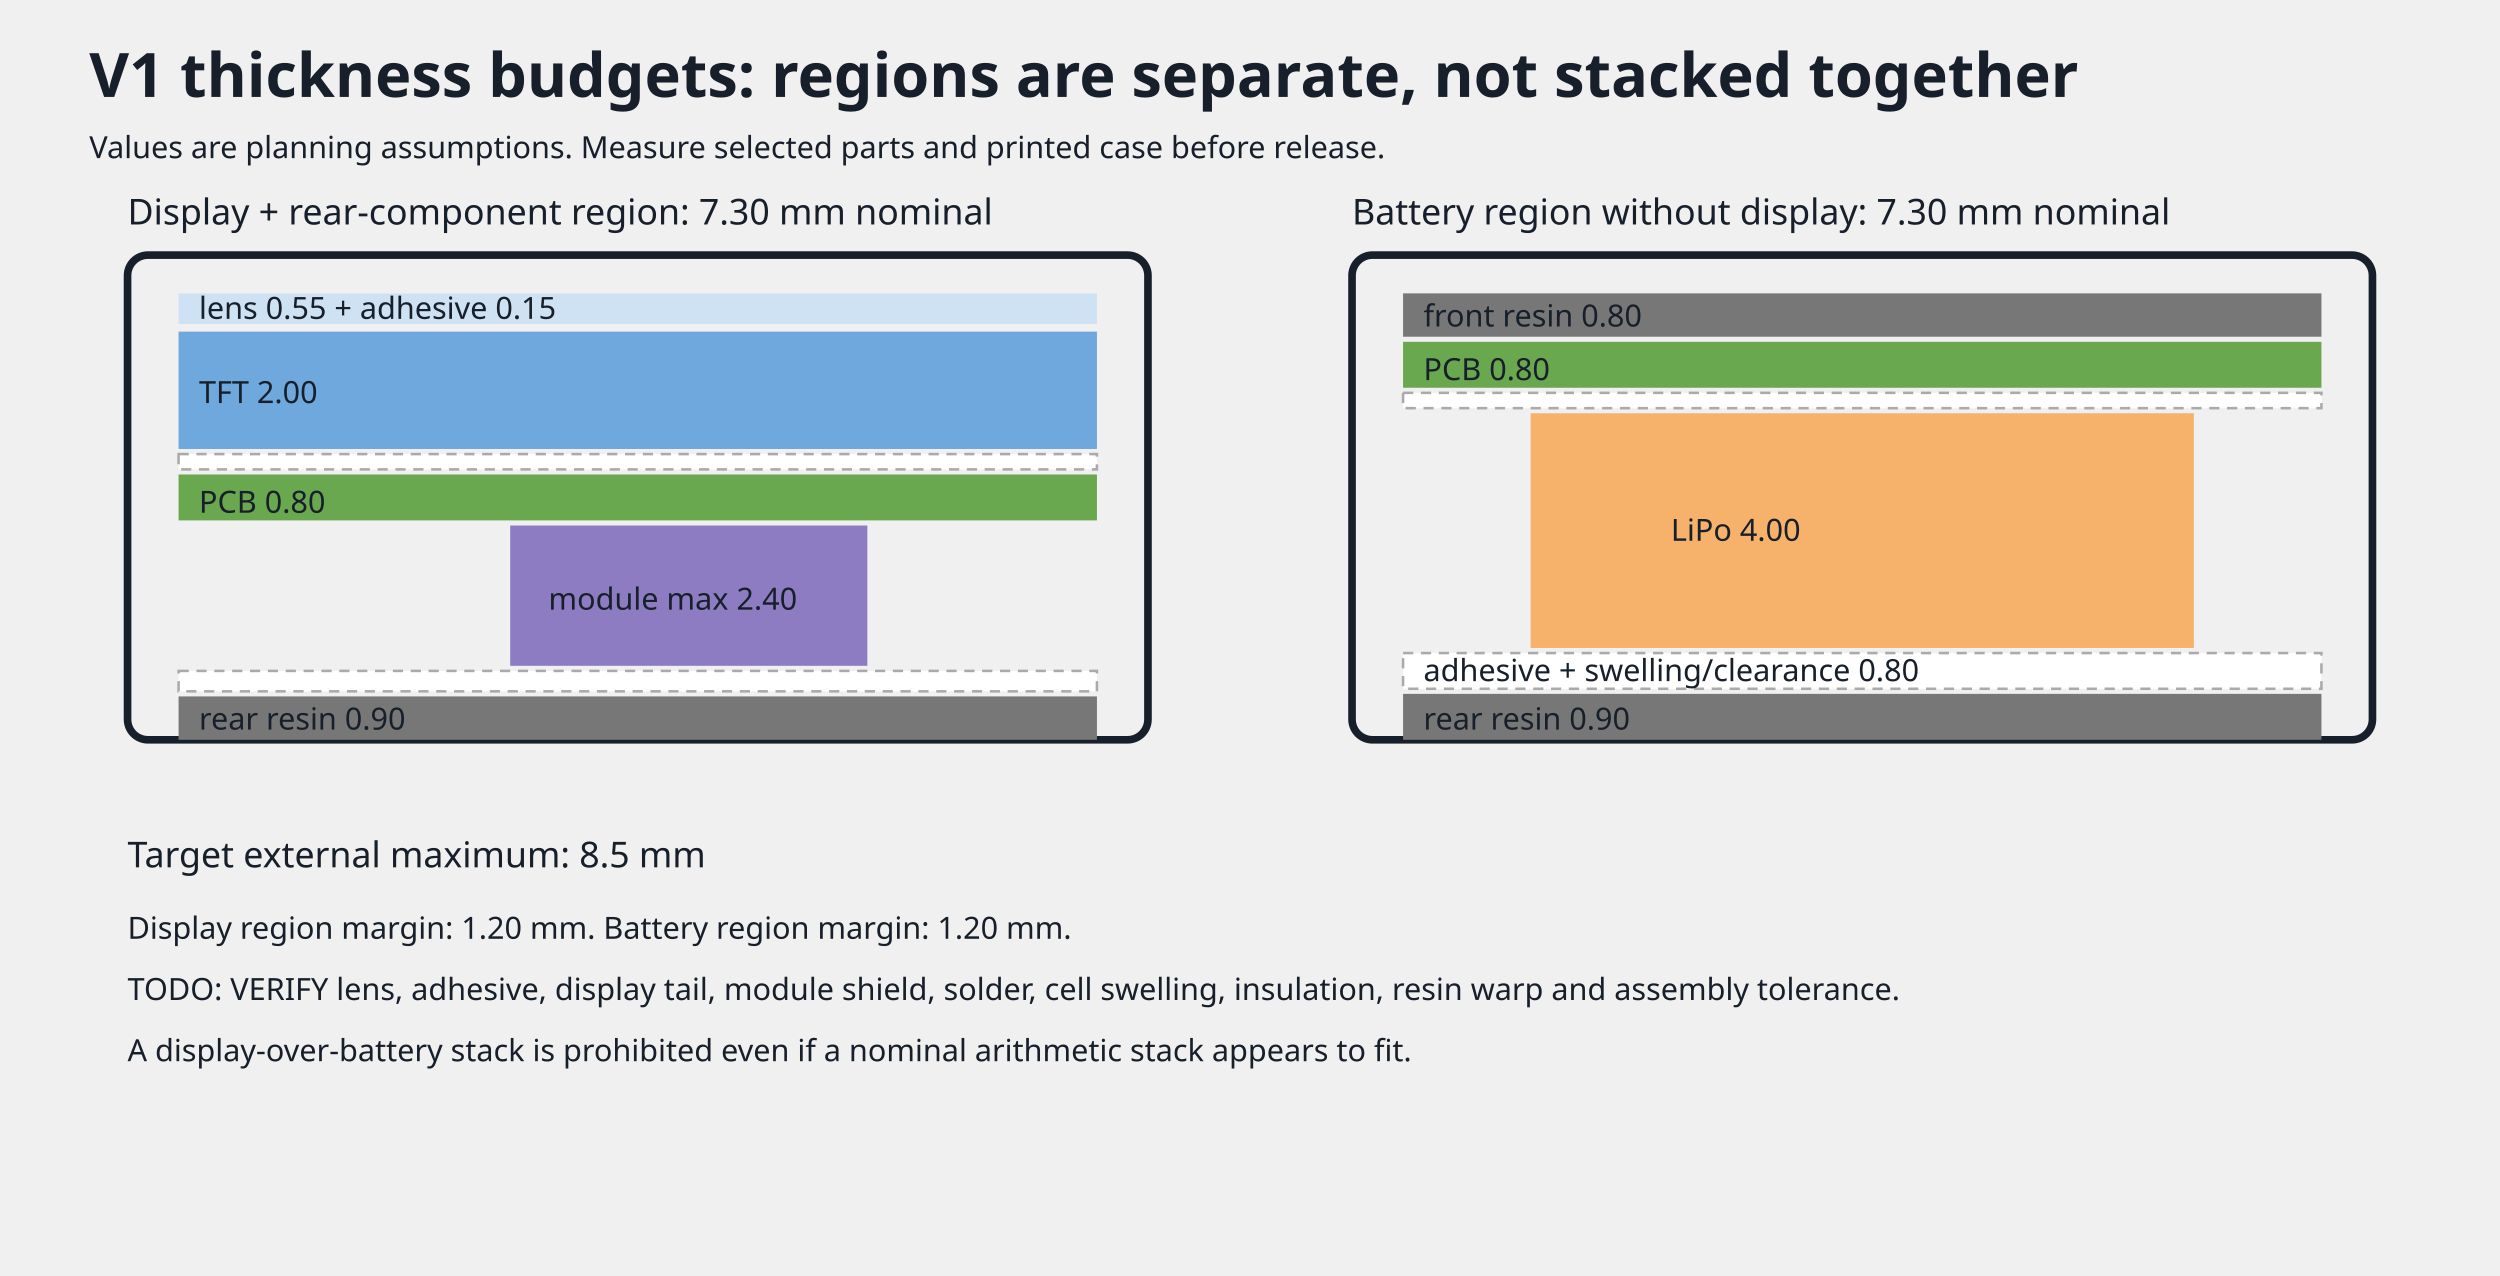
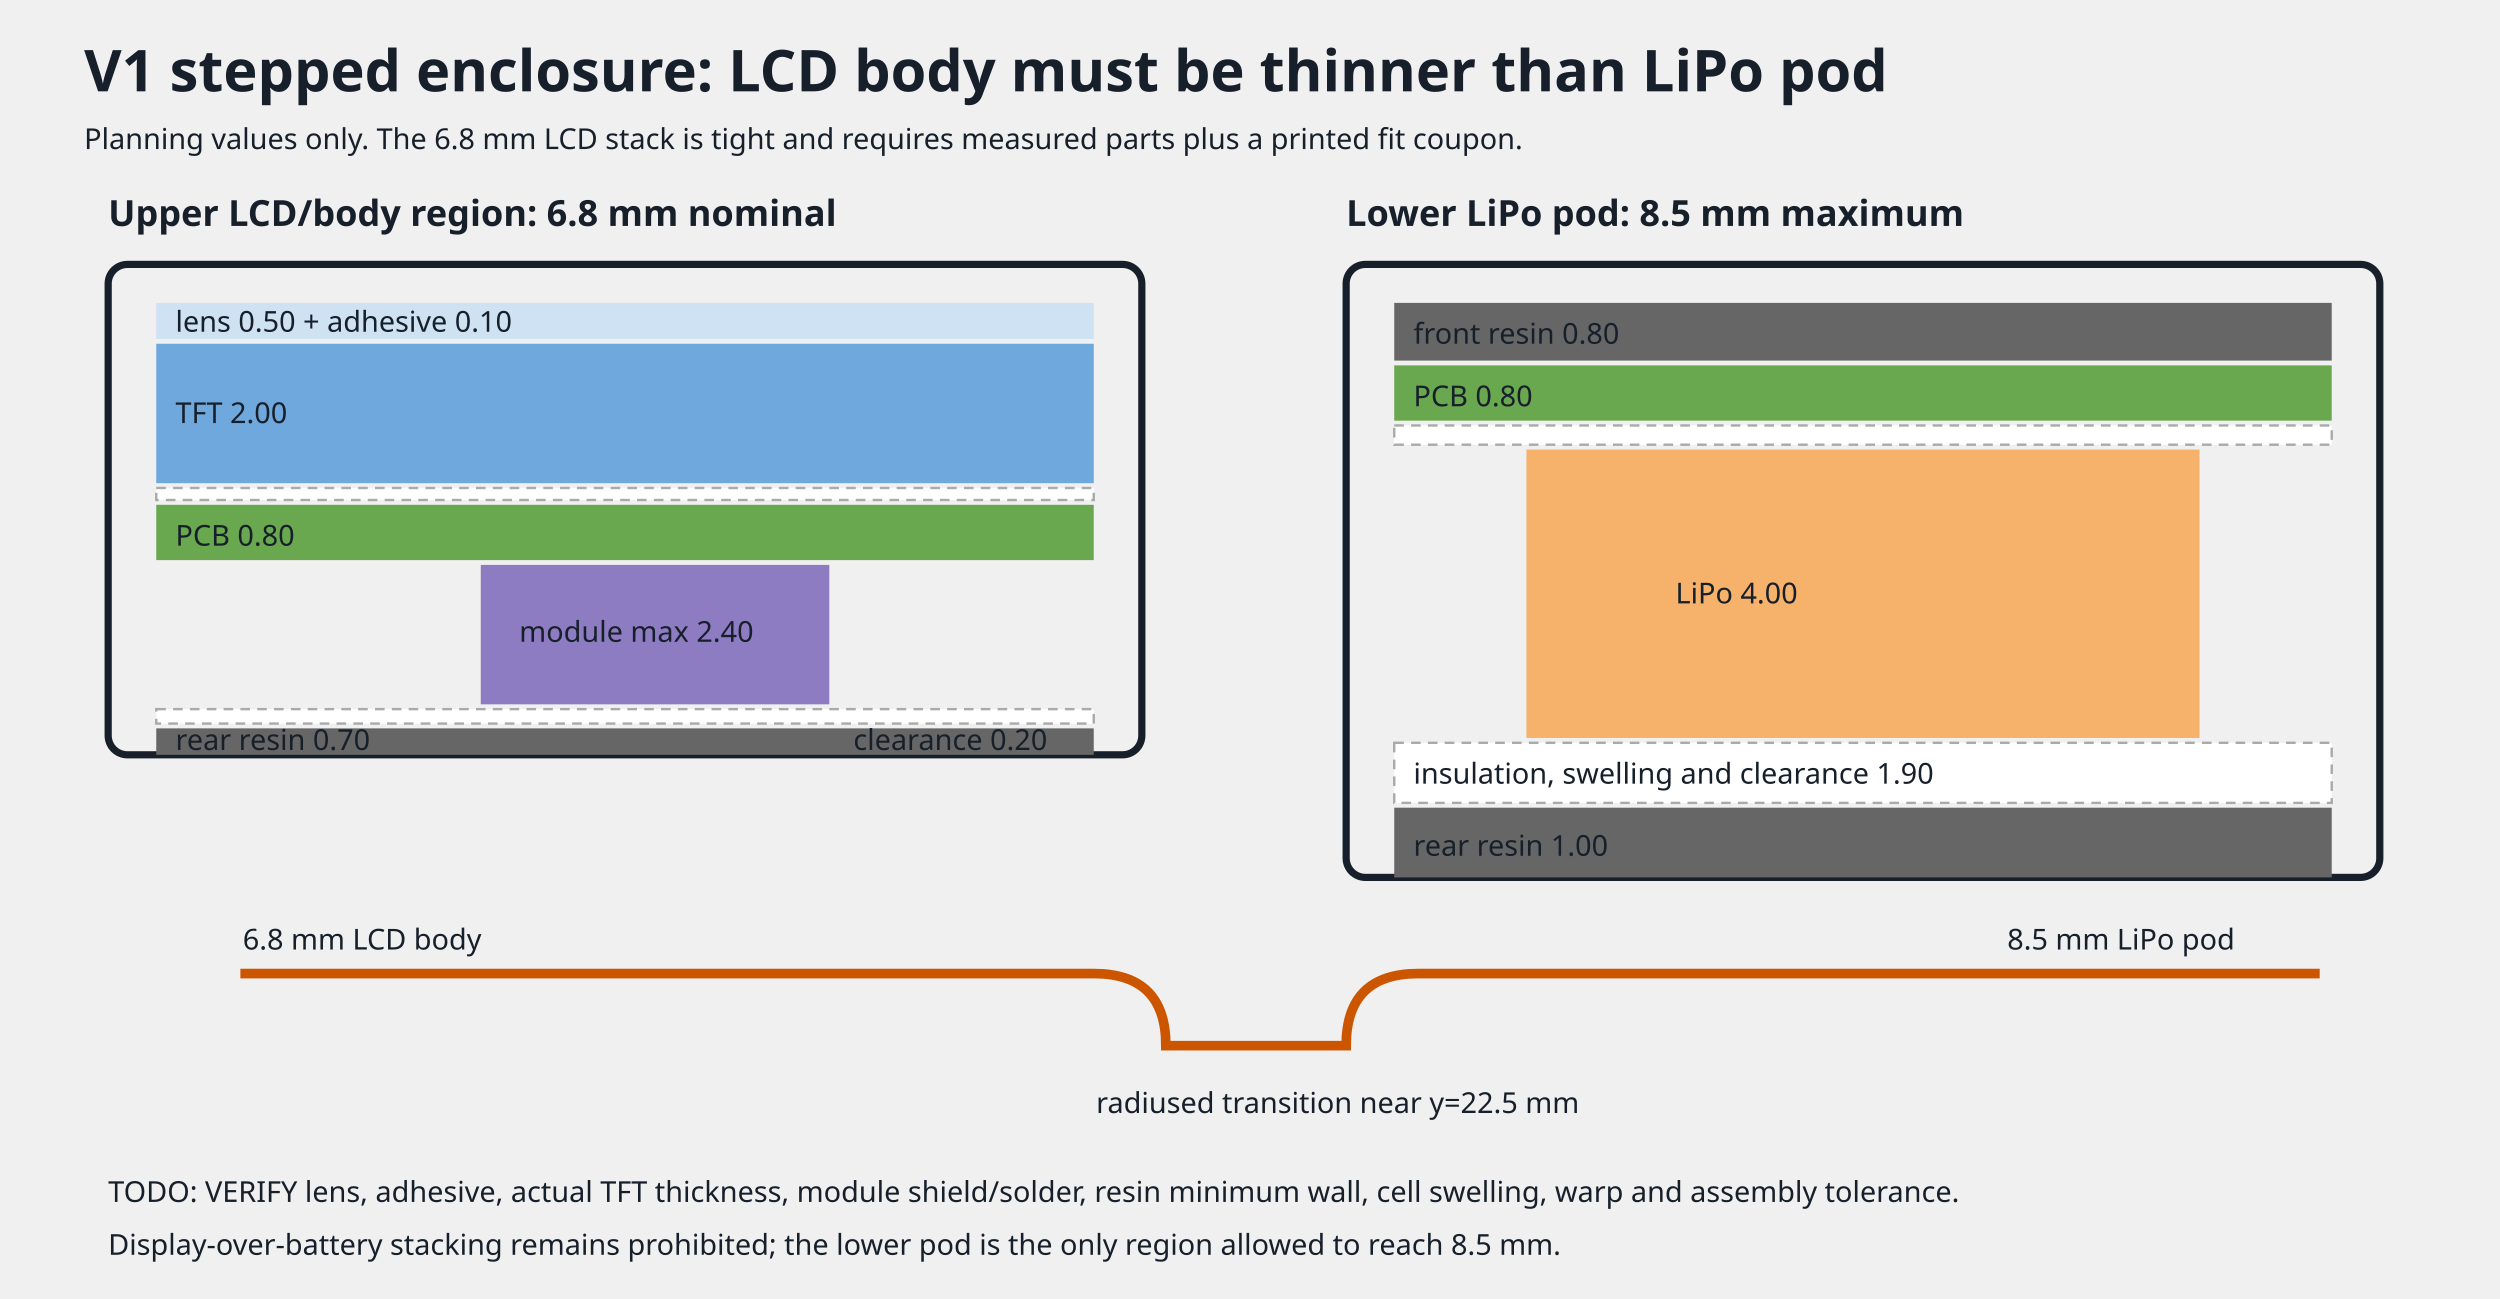
- <svg xmlns="http://www.w3.org/2000/svg" width="980" height="500" viewBox="0 0 980 500">
+ <svg xmlns="http://www.w3.org/2000/svg" width="1040" height="540" viewBox="0 0 1040 540">
  <style>
    text { font-family: sans-serif; fill: #17202a; }
    .title { font-size: 24px; font-weight: 700; }
-     .label { font-size: 14px; }
+     .label { font-size: 15px; font-weight: 700; }
    .small { font-size: 12px; }
    .outline { fill: none; stroke: #17202a; stroke-width: 3; }
    .lens { fill: #cfe2f3; }
    .display { fill: #6fa8dc; }
    .pcb { fill: #6aa84f; }
    .component { fill: #8e7cc3; }
    .battery { fill: #f6b26b; }
-     .case { fill: #777; }
+     .case { fill: #666; }
    .space { fill: #fff; stroke: #aaa; stroke-dasharray: 4 3; }
+     .step { fill: none; stroke: #cc5500; stroke-width: 4; }
  </style>
-   <text x="35" y="38" class="title">V1 thickness budgets: regions are separate, not stacked together</text>
-   <text x="35" y="62" class="small">Values are planning assumptions. Measure selected parts and printed case before release.</text>
-   <g transform="translate(50 100)">
-     <text x="0" y="-12" class="label">Display + rear-component region: 7.30 mm nominal</text>
-     <rect class="outline" x="0" y="0" width="400" height="190" rx="8" />
-     <rect class="lens" x="20" y="15" width="360" height="12" />
-     <rect class="display" x="20" y="30" width="360" height="46" />
-     <rect class="space" x="20" y="78" width="360" height="6" />
-     <rect class="pcb" x="20" y="86" width="360" height="18" />
-     <rect class="component" x="150" y="106" width="140" height="55" />
-     <rect class="space" x="20" y="163" width="360" height="8" />
-     <rect class="case" x="20" y="173" width="360" height="17" />
-     <text x="28" y="25" class="small">lens 0.55 + adhesive 0.15</text>
-     <text x="28" y="58" class="small">TFT 2.00</text>
-     <text x="28" y="101" class="small">PCB 0.80</text>
-     <text x="165" y="139" class="small">module max 2.40</text>
-     <text x="28" y="186" class="small" fill="#fff">rear resin 0.90</text>
+   <text x="35" y="38" class="title">V1 stepped enclosure: LCD body must be thinner than LiPo pod</text>
+   <text x="35" y="62" class="small">Planning values only. The 6.8 mm LCD stack is tight and requires measured parts plus a printed fit coupon.</text>
+   <g transform="translate(45 110)">
+     <text x="0" y="-16" class="label">Upper LCD/body region: 6.8 mm nominal</text>
+     <rect class="outline" x="0" y="0" width="430" height="204" rx="8" />
+     <rect class="lens" x="20" y="16" width="390" height="15" />
+     <rect class="display" x="20" y="33" width="390" height="58" />
+     <rect class="space" x="20" y="93" width="390" height="5" />
+     <rect class="pcb" x="20" y="100" width="390" height="23" />
+     <rect class="component" x="155" y="125" width="145" height="58" />
+     <rect class="space" x="20" y="185" width="390" height="6" />
+     <rect class="case" x="20" y="193" width="390" height="11" />
+     <text x="28" y="28" class="small">lens 0.50 + adhesive 0.10</text>
+     <text x="28" y="66" class="small">TFT 2.00</text>
+     <text x="28" y="117" class="small">PCB 0.80</text>
+     <text x="171" y="157" class="small">module max 2.40</text>
+     <text x="28" y="202" class="small" fill="#fff">rear resin 0.70</text>
+     <text x="310" y="202" class="small" fill="#fff">clearance 0.20</text>
  </g>
-   <g transform="translate(530 100)">
-     <text x="0" y="-12" class="label">Battery region without display: 7.30 mm nominal</text>
-     <rect class="outline" x="0" y="0" width="400" height="190" rx="8" />
-     <rect class="case" x="20" y="15" width="360" height="17" />
-     <rect class="pcb" x="20" y="34" width="360" height="18" />
-     <rect class="space" x="20" y="54" width="360" height="6" />
-     <rect class="battery" x="70" y="62" width="260" height="92" />
-     <rect class="space" x="20" y="156" width="360" height="14" />
-     <rect class="case" x="20" y="172" width="360" height="18" />
-     <text x="28" y="28" class="small" fill="#fff">front resin 0.80</text>
-     <text x="28" y="49" class="small">PCB 0.80</text>
-     <text x="125" y="112" class="small">LiPo 4.00</text>
-     <text x="28" y="167" class="small">adhesive + swelling/clearance 0.80</text>
-     <text x="28" y="186" class="small" fill="#fff">rear resin 0.90</text>
+   <g transform="translate(560 110)">
+     <text x="0" y="-16" class="label">Lower LiPo pod: 8.5 mm maximum</text>
+     <rect class="outline" x="0" y="0" width="430" height="255" rx="8" />
+     <rect class="case" x="20" y="16" width="390" height="24" />
+     <rect class="pcb" x="20" y="42" width="390" height="23" />
+     <rect class="space" x="20" y="67" width="390" height="8" />
+     <rect class="battery" x="75" y="77" width="280" height="120" />
+     <rect class="space" x="20" y="199" width="390" height="25" />
+     <rect class="case" x="20" y="226" width="390" height="29" />
+     <text x="28" y="33" class="small" fill="#fff">front resin 0.80</text>
+     <text x="28" y="59" class="small">PCB 0.80</text>
+     <text x="137" y="141" class="small">LiPo 4.00</text>
+     <text x="28" y="216" class="small">insulation, swelling and clearance 1.90</text>
+     <text x="28" y="246" class="small" fill="#fff">rear resin 1.00</text>
  </g>
-   <text x="50" y="340" class="label">Target external maximum: 8.5 mm</text>
-   <text x="50" y="368" class="small">Display region margin: 1.20 mm. Battery region margin: 1.20 mm.</text>
-   <text x="50" y="392" class="small">TODO: VERIFY lens, adhesive, display tail, module shield, solder, cell swelling, insulation, resin warp and assembly tolerance.</text>
-   <text x="50" y="416" class="small">A display-over-battery stack is prohibited even if a nominal arithmetic stack appears to fit.</text>
+   <path class="step" d="M100 405 H455 Q485 405 485 435 H560 Q560 405 590 405 H965" />
+   <text x="101" y="395" class="small">6.8 mm LCD body</text>
+   <text x="456" y="463" class="small">radiused transition near y=22.5 mm</text>
+   <text x="835" y="395" class="small">8.5 mm LiPo pod</text>
+   <text x="45" y="500" class="small">TODO: VERIFY lens, adhesive, actual TFT thickness, module shield/solder, resin minimum wall, cell swelling, warp and assembly tolerance.</text>
+   <text x="45" y="522" class="small">Display-over-battery stacking remains prohibited; the lower pod is the only region allowed to reach 8.5 mm.</text>
</svg>
